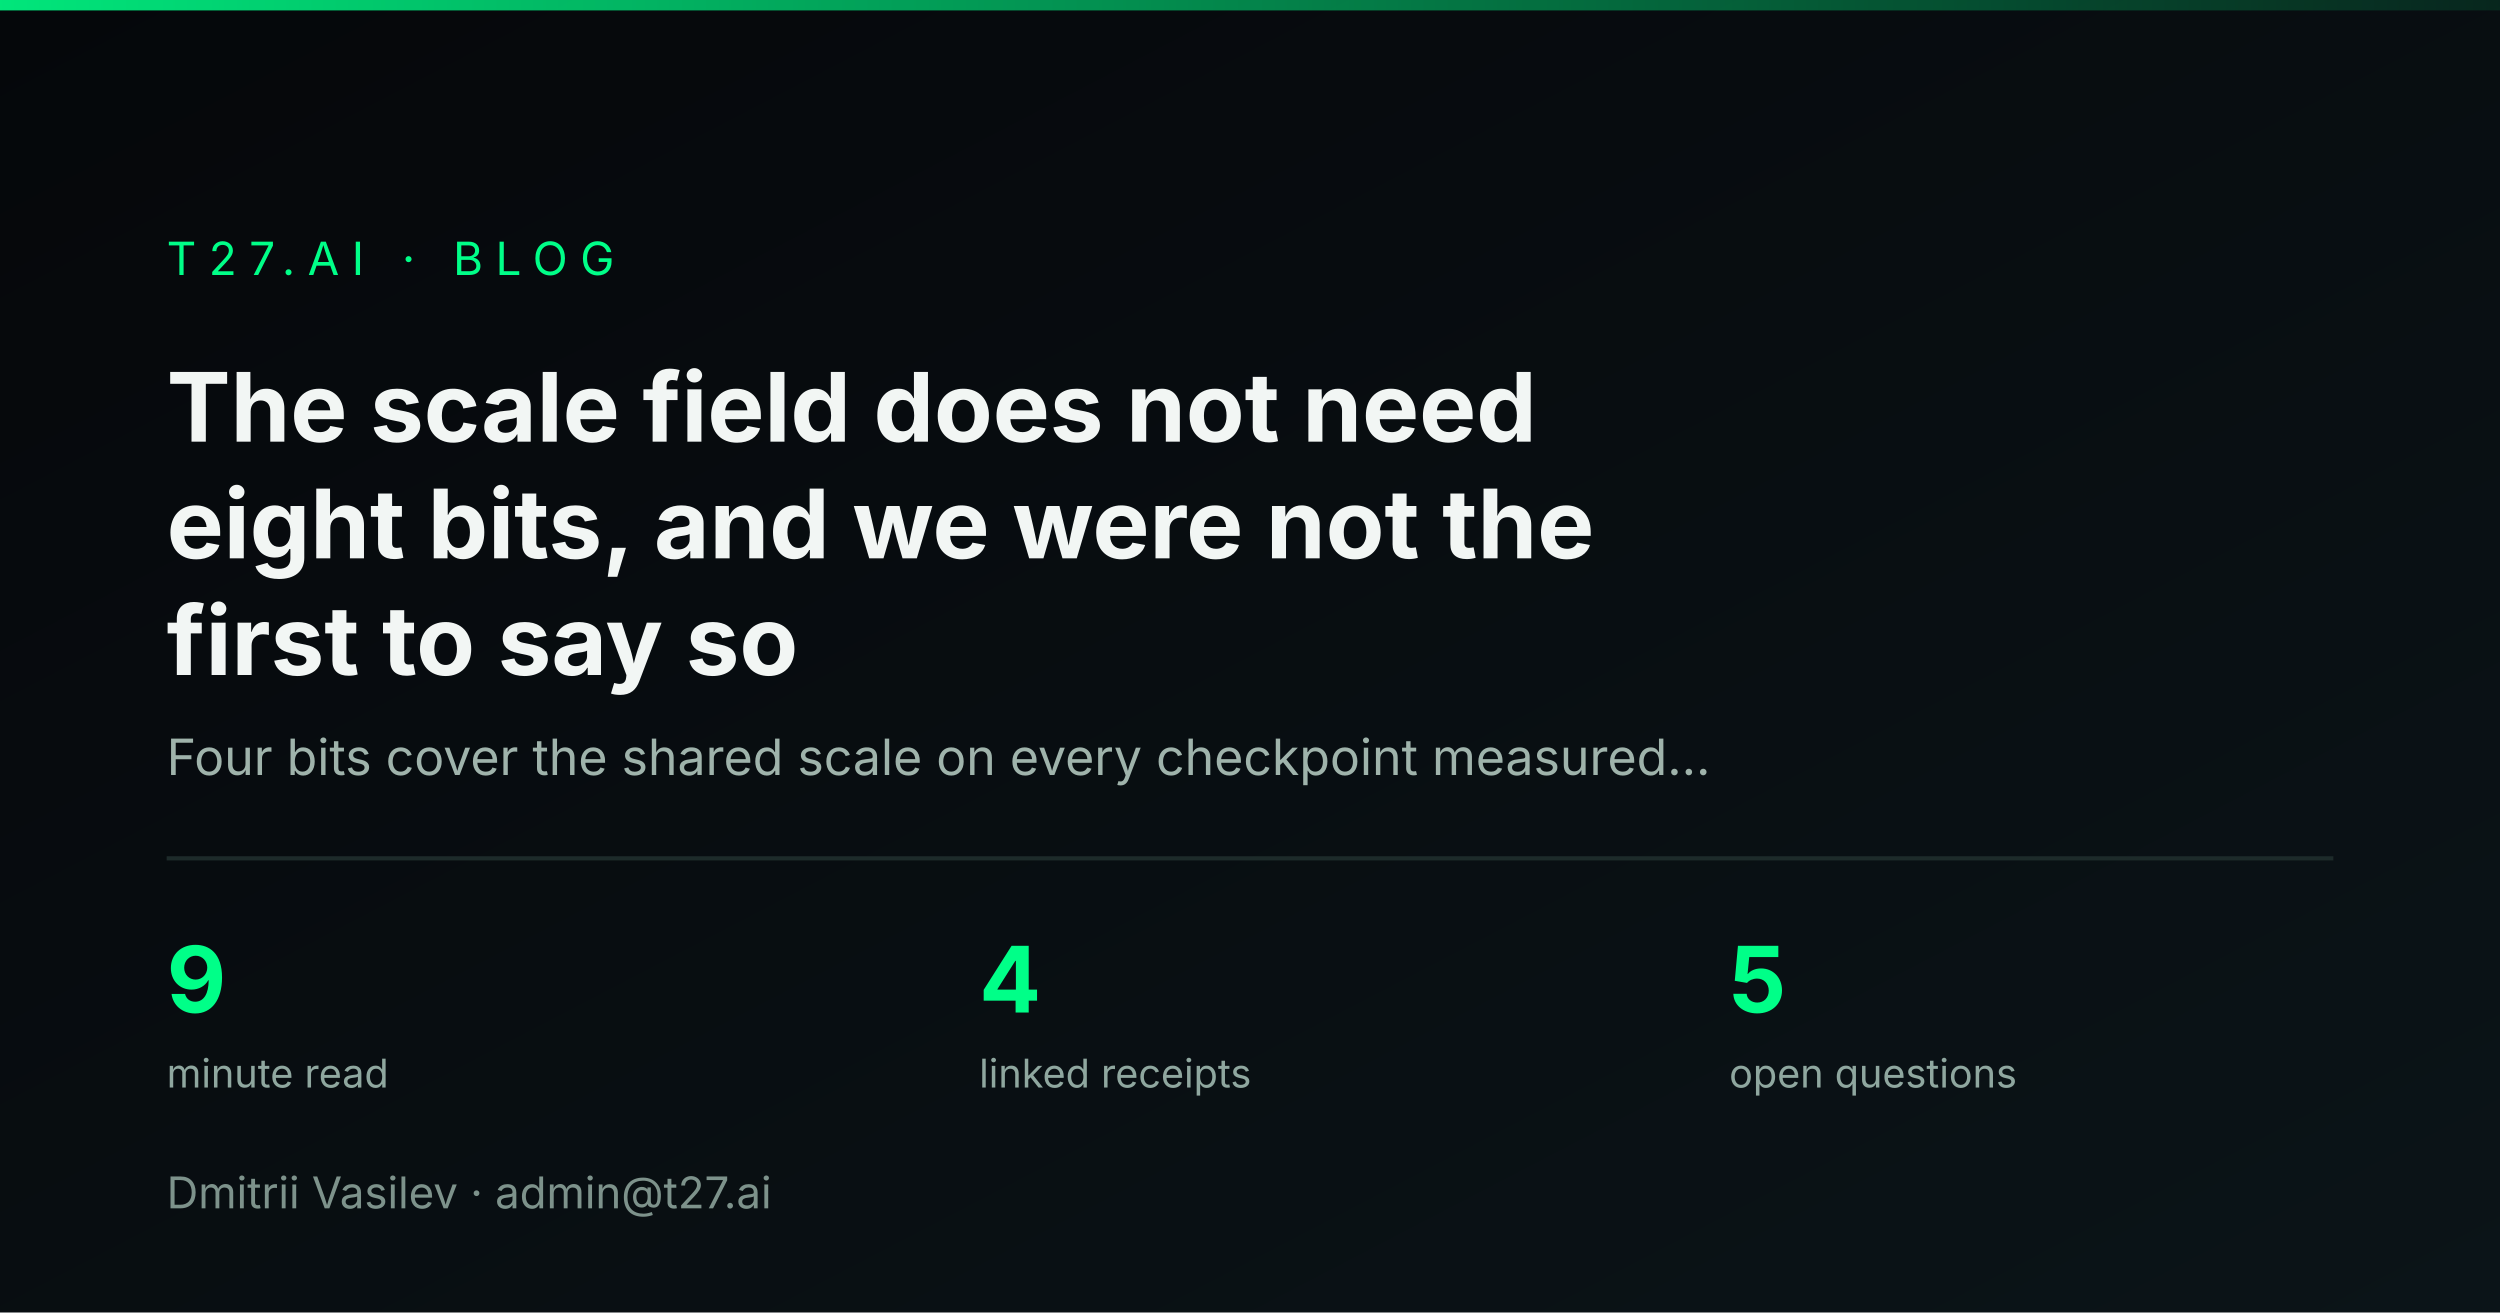
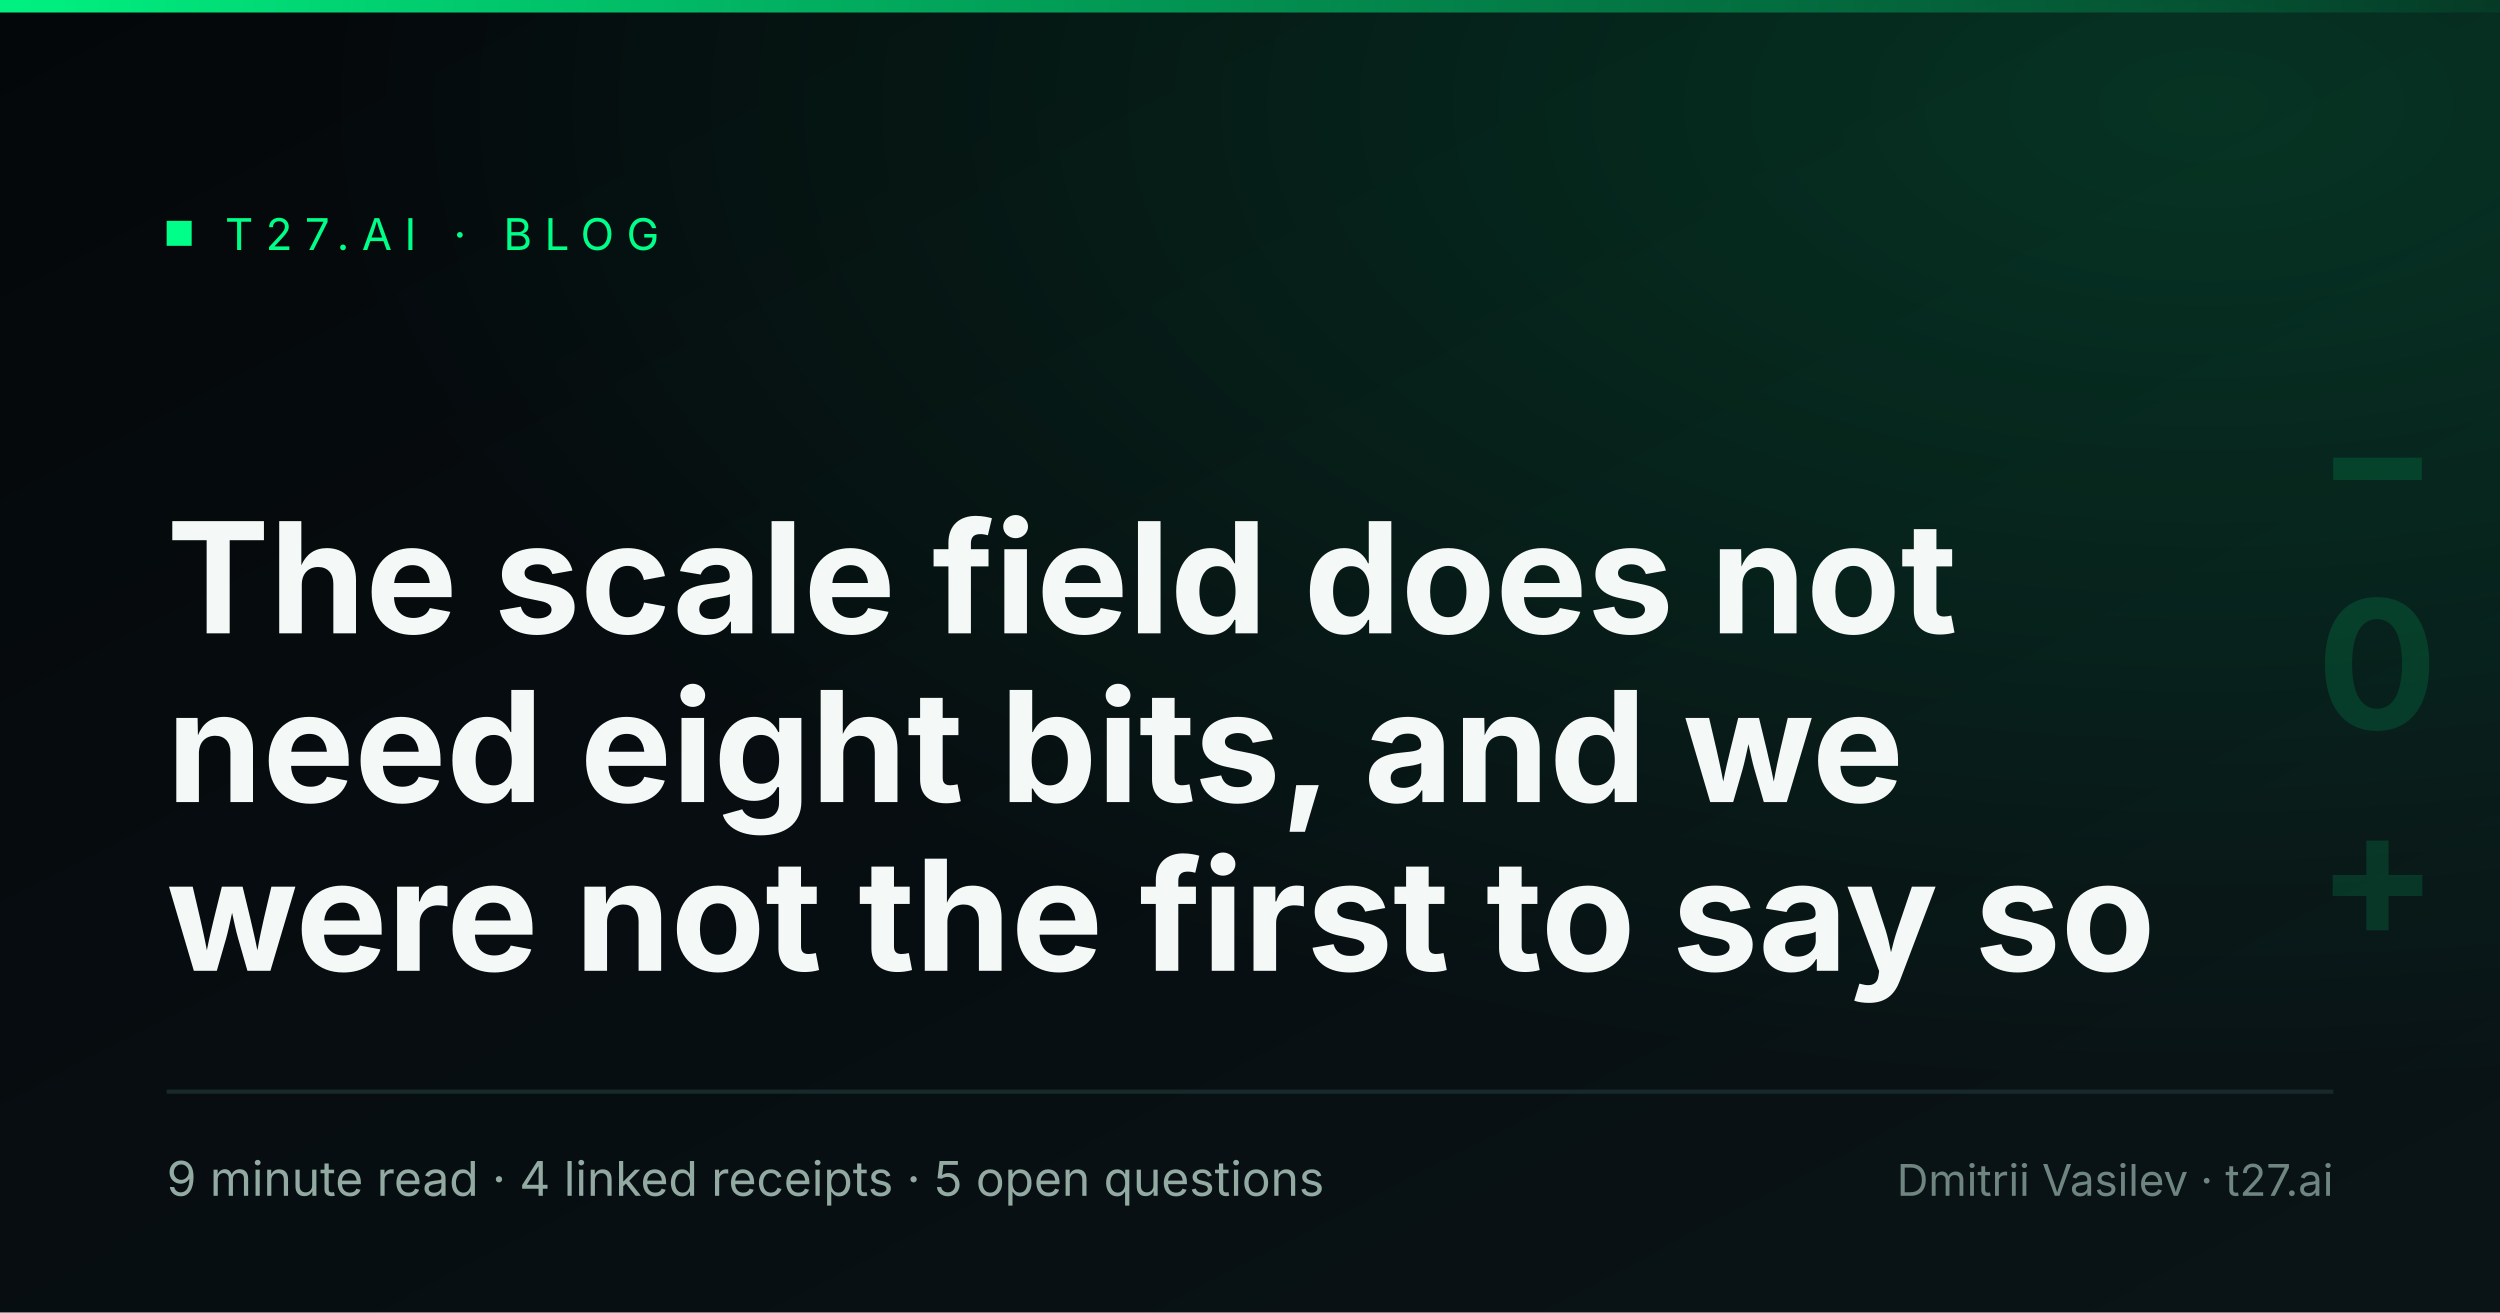
<svg xmlns="http://www.w3.org/2000/svg" width="1200" height="630" viewBox="0 0 1200 630" role="img" aria-label="The scale field does not need eight bits, and we were not the first to say so">
  <defs>
    <linearGradient id="bg" x1="0" y1="0" x2="1" y2="1">
-       <stop offset="0%" stop-color="#05070a" />
-       <stop offset="100%" stop-color="#0b1418" />
+       <stop offset="0%" stop-color="#04070a" />
+       <stop offset="100%" stop-color="#0a1417" />
    </linearGradient>
+     <radialGradient id="halo" cx="0.88" cy="0.08" r="0.75">
+       <stop offset="0%" stop-color="#00ff88" stop-opacity="0.16" />
+       <stop offset="100%" stop-color="#00ff88" stop-opacity="0" />
+     </radialGradient>
    <linearGradient id="glow" x1="0" y1="0" x2="1" y2="0">
-       <stop offset="0%" stop-color="#00ff88" stop-opacity="0.9" />
-       <stop offset="100%" stop-color="#00ff88" stop-opacity="0.1" />
+       <stop offset="0%" stop-color="#00ff88" stop-opacity="0.95" />
+       <stop offset="100%" stop-color="#00ff88" stop-opacity="0.06" />
    </linearGradient>
  </defs>
  <rect width="1200" height="630" fill="url(#bg)" />
-   <rect x="0" y="0" width="1200" height="5" fill="url(#glow)" />
-   <text x="80" y="132" font-family="Inter,Helvetica,Arial,sans-serif" font-size="22" fill="#00ff88" letter-spacing="6">T27.AI · BLOG</text>
-   <text x="80" y="212" font-family="Inter,Helvetica,Arial,sans-serif" font-size="46" font-weight="700" fill="#f2f6f4">The scale field does not need</text>
-   <text x="80" y="268" font-family="Inter,Helvetica,Arial,sans-serif" font-size="46" font-weight="700" fill="#f2f6f4">eight bits, and we were not the</text>
-   <text x="80" y="324" font-family="Inter,Helvetica,Arial,sans-serif" font-size="46" font-weight="700" fill="#f2f6f4">first to say so</text>
-   <text x="80" y="372" font-family="Inter,Helvetica,Arial,sans-serif" font-size="24" fill="#9fb3ab">Four bits cover the shared scale on every checkpoint measured…</text>
-   <text x="80" y="486" font-family="Inter,Helvetica,Arial,sans-serif" font-size="44" font-weight="700" fill="#00ff88">9</text>
-   <text x="80" y="522" font-family="Inter,Helvetica,Arial,sans-serif" font-size="19" fill="#8fa79f">minute read</text>
-   <text x="470" y="486" font-family="Inter,Helvetica,Arial,sans-serif" font-size="44" font-weight="700" fill="#00ff88">4</text>
-   <text x="470" y="522" font-family="Inter,Helvetica,Arial,sans-serif" font-size="19" fill="#8fa79f">linked receipts</text>
-   <text x="830" y="486" font-family="Inter,Helvetica,Arial,sans-serif" font-size="44" font-weight="700" fill="#00ff88">5</text>
-   <text x="830" y="522" font-family="Inter,Helvetica,Arial,sans-serif" font-size="19" fill="#8fa79f">open questions</text>
-   <text x="80" y="580" font-family="Inter,Helvetica,Arial,sans-serif" font-size="21" fill="#7d928b">Dmitrii Vasilev · admin@t27.ai</text>
-   <line x1="80" y1="412" x2="1120" y2="412" stroke="#1d2b2a" stroke-width="2" />
+   <rect width="1200" height="630" fill="url(#halo)" />
+   <text x="1112" y="250" font-family="Inter,Helvetica,Arial,sans-serif" font-size="86" font-weight="700" fill="#00ff88" opacity="0.13">−</text>
+   <text x="1112" y="350" font-family="Inter,Helvetica,Arial,sans-serif" font-size="86" font-weight="700" fill="#00ff88" opacity="0.13">0</text>
+   <text x="1112" y="450" font-family="Inter,Helvetica,Arial,sans-serif" font-size="86" font-weight="700" fill="#00ff88" opacity="0.13">+</text>
+   <rect x="0" y="0" width="1200" height="6" fill="url(#glow)" />
+   <rect x="80" y="106" width="12" height="12" fill="#00ff88" />
+   <text x="108" y="120" font-family="Inter,Helvetica,Arial,sans-serif" font-size="21" letter-spacing="6" fill="#00ff88">T27.AI · BLOG</text>
+   <text x="80" y="304" font-family="Inter,Helvetica,Arial,sans-serif" font-size="74" font-weight="700" fill="#f4f8f6">The scale field does not</text>
+   <text x="80" y="385" font-family="Inter,Helvetica,Arial,sans-serif" font-size="74" font-weight="700" fill="#f4f8f6">need eight bits, and we</text>
+   <text x="80" y="466" font-family="Inter,Helvetica,Arial,sans-serif" font-size="74" font-weight="700" fill="#f4f8f6">were not the first to say so</text>
+   <line x1="80" y1="524" x2="1120" y2="524" stroke="#18292b" stroke-width="2" />
+   <text x="80" y="574" font-family="Inter,Helvetica,Arial,sans-serif" font-size="23" fill="#93aaa2">9 minute read  ·  4 linked receipts  ·  5 open questions</text>
+   <text x="1120" y="574" text-anchor="end" font-family="Inter,Helvetica,Arial,sans-serif" font-size="21" fill="#6f8580">Dmitrii Vasilev · t27.ai</text>
</svg>
